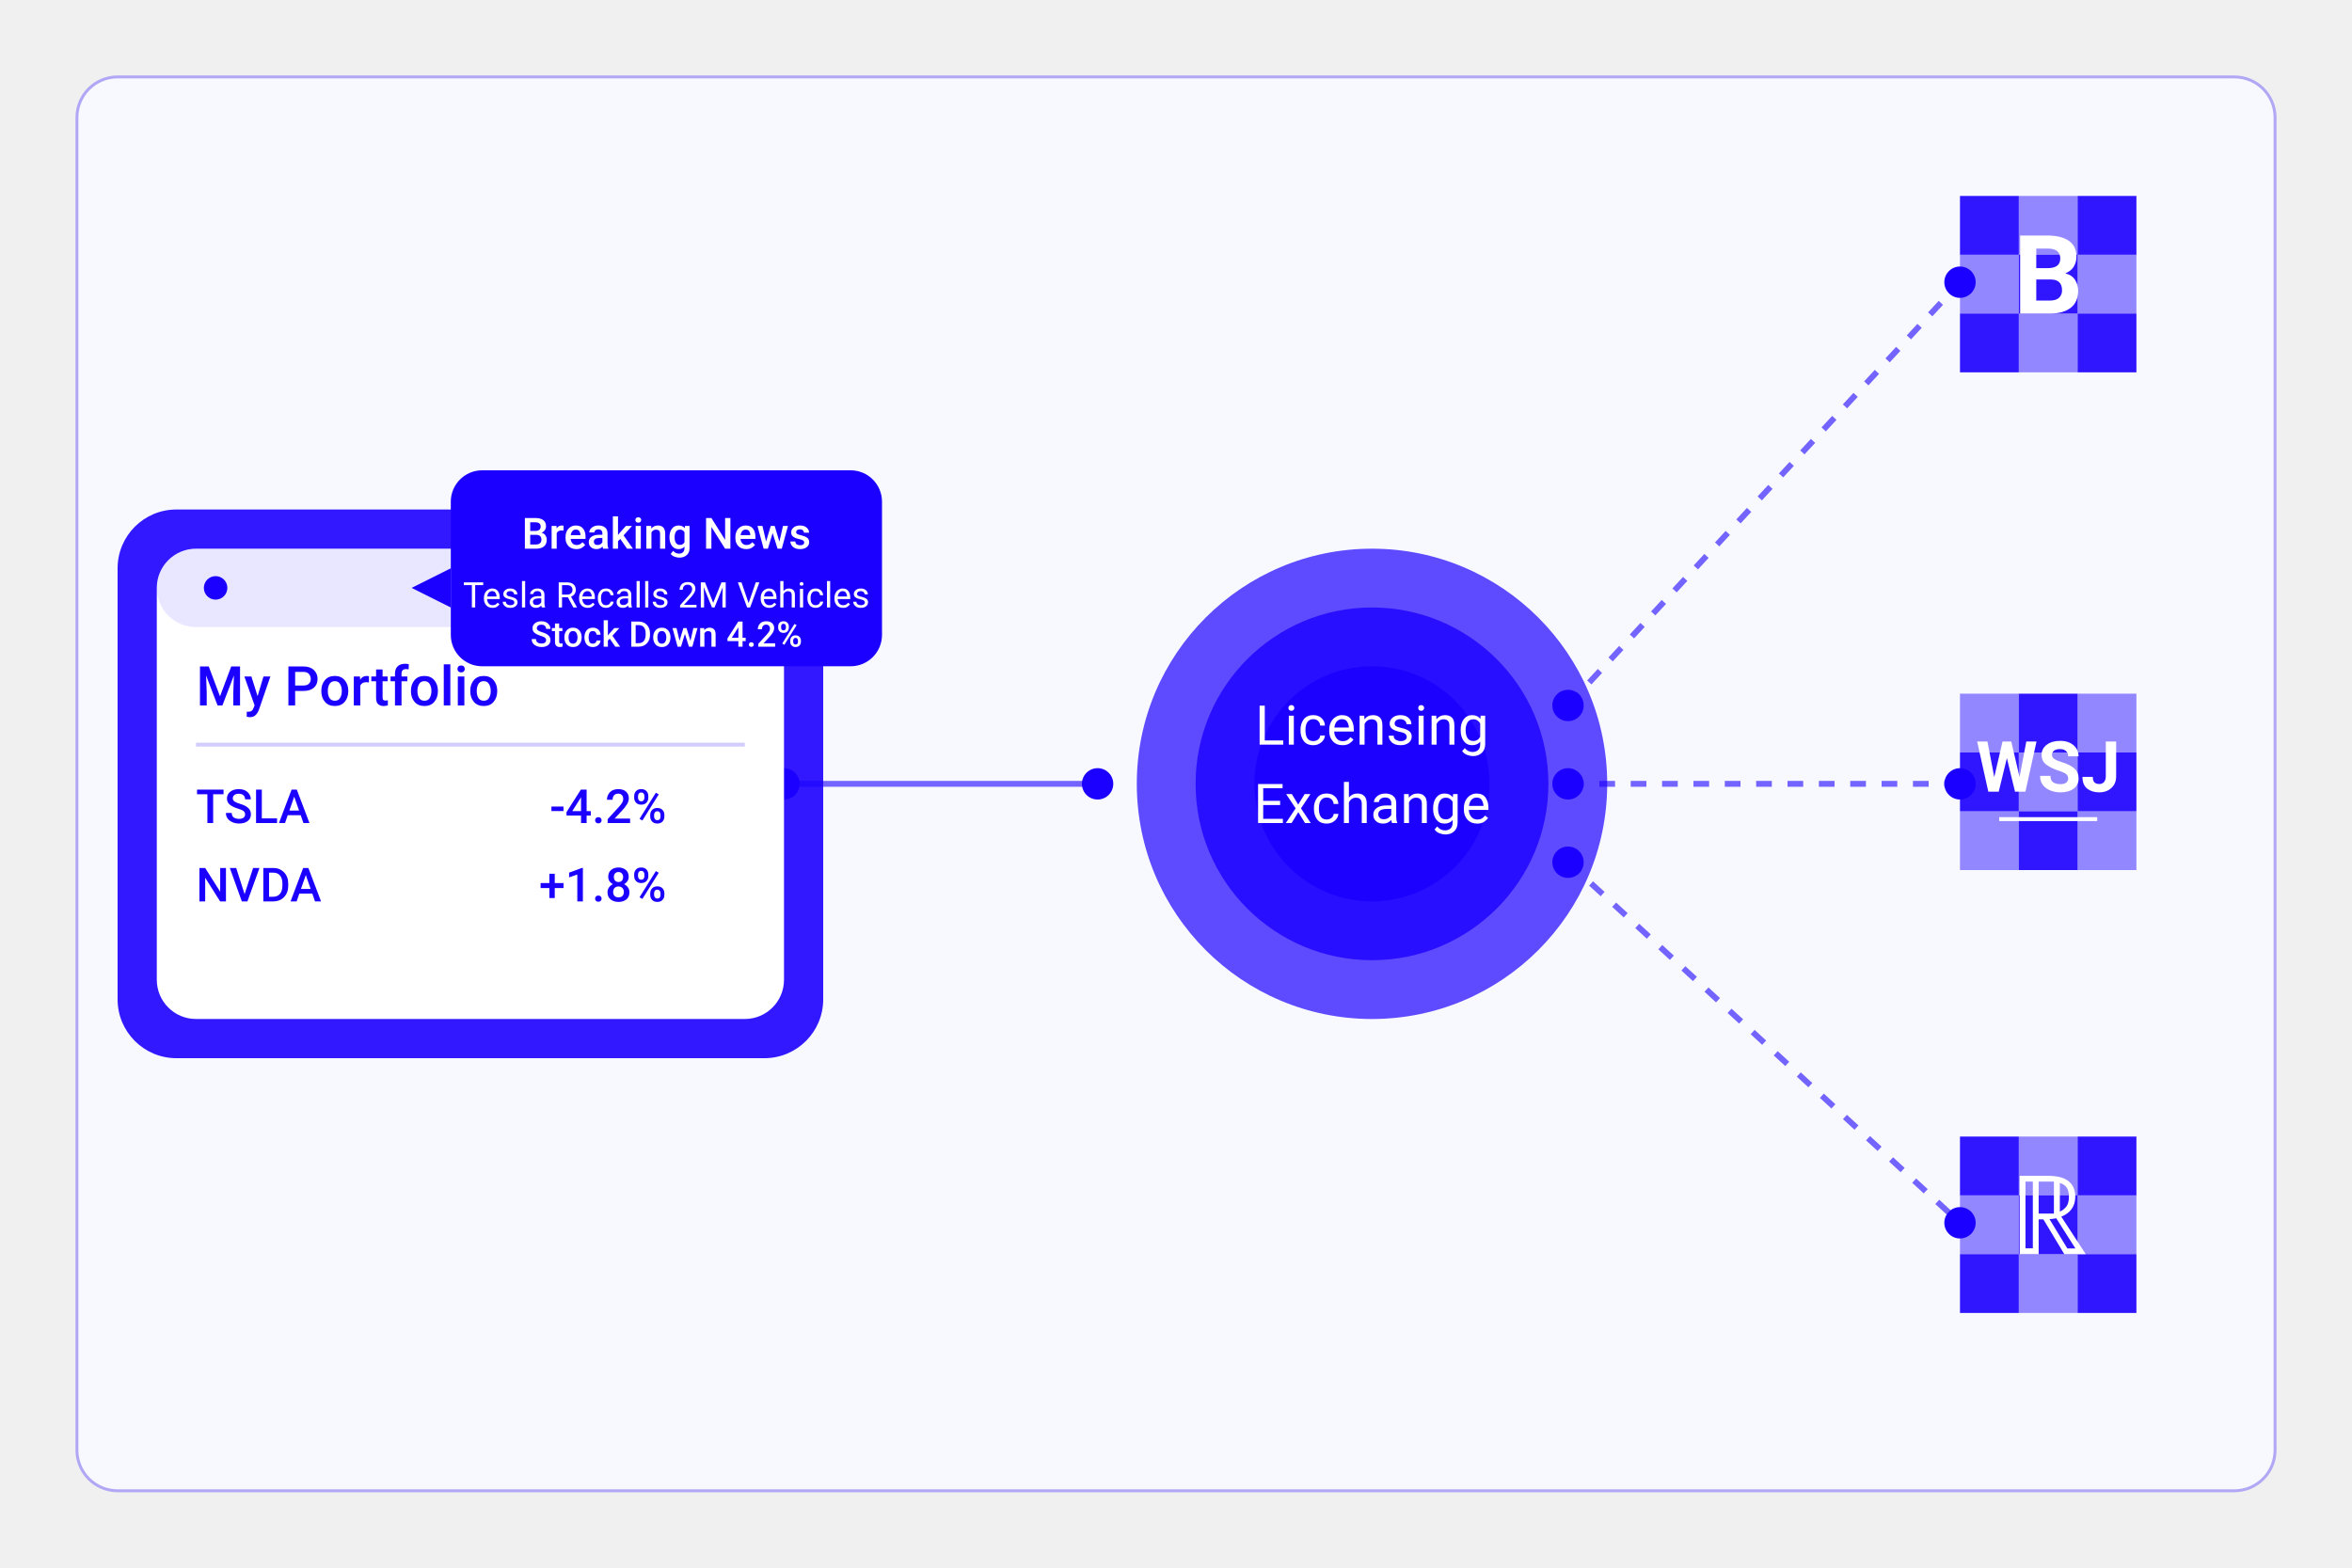
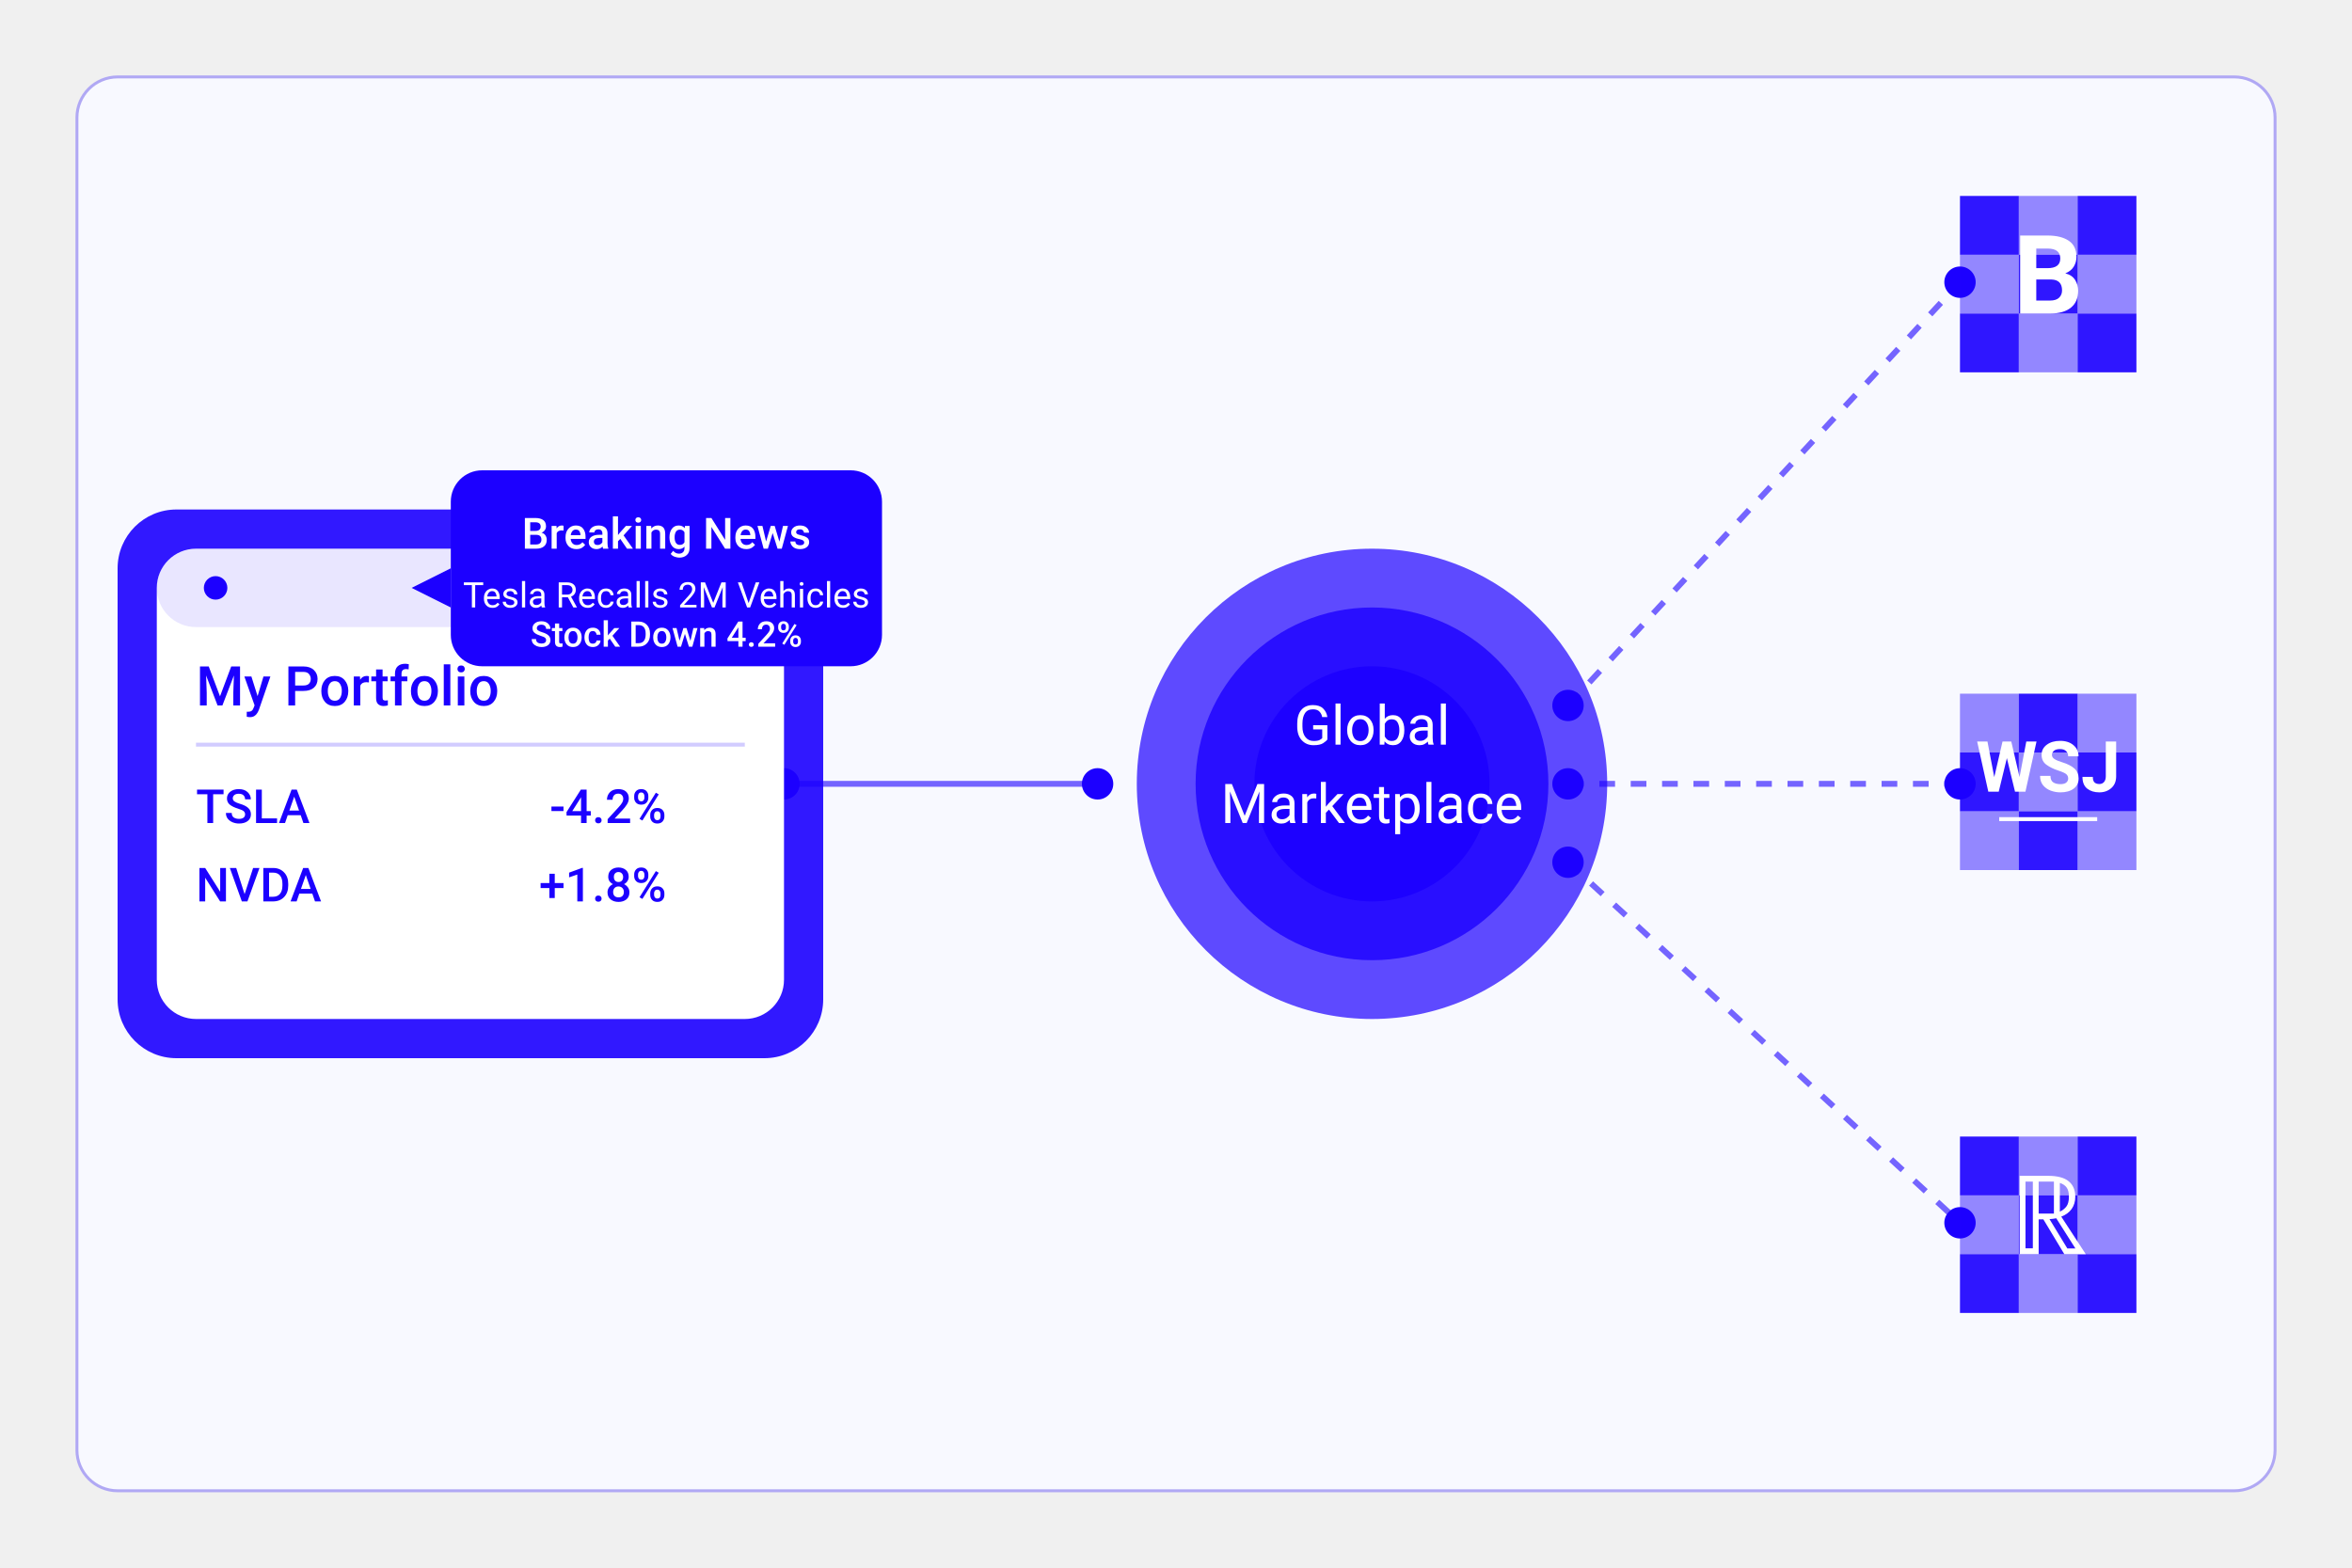
<svg xmlns="http://www.w3.org/2000/svg" viewBox="0 0 600 400">
  <rect x="20" y="20" width="560" height="360" rx="10" fill="#F8F9FF" stroke="#1c00ff" stroke-width="1.5" opacity="0.3" />
  <g transform="translate(0, 0)">
    <rect x="20" y="20" width="560" height="360" rx="10" fill="#F8F9FF" />
    <g id="connections">
      <line x1="200" y1="200" x2="280" y2="200" stroke="#1c00ff" stroke-width="1.5" opacity="0.6" />
-       <line x1="400" y1="180" x2="500" y2="72" stroke="#1c00ff" stroke-width="1.5" opacity="0.6" stroke-dasharray="4,4" />
-       <line x1="400" y1="200" x2="500" y2="200" stroke="#1c00ff" stroke-width="1.5" opacity="0.6" stroke-dasharray="4,4" />
-       <line x1="400" y1="220" x2="500" y2="312" stroke="#1c00ff" stroke-width="1.5" opacity="0.6" stroke-dasharray="4,4" />
+       <line x1="400" y1="180" x2="500" y2="72" stroke="#1c00ff" stroke-width="1.5" opacity="0.6" stroke-dasharray="4,4">
+         <g transform="translate(440, 130)">
+           <rect x="0" y="0" width="30" height="30" fill="#1c00ff" opacity="0.1" />
+           <rect x="0" y="0" width="10" height="10" fill="#ff6b6b" opacity="0.9" />
+           <rect x="10" y="0" width="10" height="10" fill="#4ecdc4" opacity="0.4" />
+           <rect x="20" y="0" width="10" height="10" fill="#ff6b6b" opacity="0.9" />
+           <rect x="0" y="10" width="10" height="10" fill="#4ecdc4" opacity="0.4" />
+           <rect x="10" y="10" width="10" height="10" fill="#ff6b6b" opacity="0.9" />
+           <rect x="20" y="10" width="10" height="10" fill="#4ecdc4" opacity="0.4" />
+           <rect x="0" y="20" width="10" height="10" fill="#ff6b6b" opacity="0.9" />
+           <rect x="10" y="20" width="10" height="10" fill="#4ecdc4" opacity="0.4" />
+           <rect x="20" y="20" width="10" height="10" fill="#ff6b6b" opacity="0.9" />
+         </g>
+       </line>
+       <line x1="400" y1="200" x2="500" y2="200" stroke="#1c00ff" stroke-width="1.5" opacity="0.6" stroke-dasharray="4,4">
+         <g transform="translate(440, 180)">
+           <rect x="0" y="0" width="30" height="30" fill="#1c00ff" opacity="0.1" />
+           <rect x="0" y="0" width="10" height="10" fill="#800020" opacity="0.9" />
+           <rect x="10" y="0" width="10" height="10" fill="#8B0000" opacity="0.4" />
+           <rect x="20" y="0" width="10" height="10" fill="#800020" opacity="0.9" />
+           <rect x="0" y="10" width="10" height="10" fill="#8B0000" opacity="0.4" />
+           <rect x="10" y="10" width="10" height="10" fill="#800020" opacity="0.9" />
+           <rect x="20" y="10" width="10" height="10" fill="#8B0000" opacity="0.4" />
+           <rect x="0" y="20" width="10" height="10" fill="#800020" opacity="0.9" />
+           <rect x="10" y="20" width="10" height="10" fill="#8B0000" opacity="0.4" />
+           <rect x="20" y="20" width="10" height="10" fill="#800020" opacity="0.9" />
+         </g>
+       </line>
+       <line x1="400" y1="220" x2="500" y2="312" stroke="#1c00ff" stroke-width="1.5" opacity="0.6" stroke-dasharray="4,4">
+         <g transform="translate(440, 250)">
+           <rect x="0" y="0" width="30" height="30" fill="#1c00ff" opacity="0.1" />
+           <rect x="0" y="0" width="10" height="10" fill="#228B22" opacity="0.9" />
+           <rect x="10" y="0" width="10" height="10" fill="#2E8B57" opacity="0.4" />
+           <rect x="20" y="0" width="10" height="10" fill="#228B22" opacity="0.9" />
+           <rect x="0" y="10" width="10" height="10" fill="#2E8B57" opacity="0.4" />
+           <rect x="10" y="10" width="10" height="10" fill="#228B22" opacity="0.9" />
+           <rect x="20" y="10" width="10" height="10" fill="#2E8B57" opacity="0.4" />
+           <rect x="0" y="20" width="10" height="10" fill="#228B22" opacity="0.9" />
+           <rect x="10" y="20" width="10" height="10" fill="#2E8B57" opacity="0.4" />
+           <rect x="20" y="20" width="10" height="10" fill="#228B22" opacity="0.9" />
+         </g>
+       </line>
    </g>
    <circle cx="200" cy="200" r="4" fill="#1c00ff" />
    <circle cx="280" cy="200" r="4" fill="#1c00ff" />
    <circle cx="400" cy="180" r="4" fill="#1c00ff" />
    <circle cx="400" cy="200" r="4" fill="#1c00ff" />
    <circle cx="400" cy="220" r="4" fill="#1c00ff" />
    <circle cx="500" cy="72" r="4" fill="#1c00ff" />
    <circle cx="500" cy="200" r="4" fill="#1c00ff" />
    <circle cx="500" cy="312" r="4" fill="#1c00ff" />
    <g transform="translate(30, 130)">
      <rect x="0" y="0" width="180" height="140" rx="15" fill="#1c00ff" opacity="0.9" />
      <rect x="10" y="10" width="160" height="120" rx="10" fill="#FFFFFF" />
      <rect x="10" y="10" width="160" height="20" rx="10" fill="#1c00ff" opacity="0.1" />
      <circle cx="25" cy="20" r="3" fill="#1c00ff" />
      <rect x="135" y="17" width="15" height="6" rx="2" fill="#1c00ff" />
      <text x="20" y="50" fill="#1c00ff" font-family="Roboto" font-size="14" font-weight="500">My Portfolio</text>
      <line x1="20" y1="60" x2="160" y2="60" stroke="#1c00ff" opacity="0.2" />
      <g transform="translate(0,5)">
        <text x="20" y="75" fill="#1c00ff" font-family="Roboto" font-size="12" font-weight="500">TSLA</text>
        <text x="140" y="75" fill="#1c00ff" font-family="Roboto" font-size="12" text-anchor="end" font-weight="500">-4.2%</text>
        <text x="20" y="95" fill="#1c00ff" font-family="Roboto" font-size="12" font-weight="500">NVDA</text>
        <text x="140" y="95" fill="#1c00ff" font-family="Roboto" font-size="12" text-anchor="end" font-weight="500">+1.8%</text>
      </g>
      <g transform="translate(85, -10)">
        <rect x="0" y="0" width="110" height="50" rx="8" fill="#1c00ff" />
        <text x="55" y="20" text-anchor="middle" fill="white" font-family="Roboto" font-size="11" font-weight="500">Breaking News</text>
        <text x="55" y="35" text-anchor="middle" fill="white" font-family="Roboto" font-size="9" font-weight="400">Tesla Recalls 2M Vehicles</text>
        <text x="55" y="45" text-anchor="middle" fill="white" font-family="Roboto" font-size="9" font-weight="500">Stock Down 4.2%</text>
        <path d="M 0 25 L -10 30 L 0 35" fill="#1c00ff" />
      </g>
    </g>
    <g transform="translate(30,0)">
      <circle cx="320" cy="200" r="60" fill="#1c00ff" opacity="0.7" />
      <circle cx="320" cy="200" r="45" fill="#1c00ff" opacity="0.8" />
      <circle cx="320" cy="200" r="30" fill="#1c00ff" opacity="0.9" />
-       <text x="320" y="190" text-anchor="middle" fill="white" font-family="Roboto" font-size="14">Licensing</text>
-       <text x="320" y="210" text-anchor="middle" fill="white" font-family="Roboto" font-size="14">Exchange</text>
+       <text x="320" y="190" text-anchor="middle" fill="white" font-family="Roboto" font-size="14">Global</text>
+       <text x="320" y="210" text-anchor="middle" fill="white" font-family="Roboto" font-size="14">Marketplace</text>
    </g>
    <g transform="translate(500, 50)">
      <rect x="0" y="0" width="45" height="45" fill="#1c00ff" opacity="0.1" />
      <rect x="0" y="0" width="15" height="15" fill="#1c00ff" opacity="0.9" />
      <rect x="15" y="0" width="15" height="15" fill="#1c00ff" opacity="0.4" />
      <rect x="30" y="0" width="15" height="15" fill="#1c00ff" opacity="0.9" />
      <rect x="0" y="15" width="15" height="15" fill="#1c00ff" opacity="0.4" />
      <rect x="15" y="15" width="15" height="15" fill="#1c00ff" opacity="0.9" />
      <rect x="30" y="15" width="15" height="15" fill="#1c00ff" opacity="0.4" />
      <rect x="0" y="30" width="15" height="15" fill="#1c00ff" opacity="0.9" />
      <rect x="15" y="30" width="15" height="15" fill="#1c00ff" opacity="0.4" />
      <rect x="30" y="30" width="15" height="15" fill="#1c00ff" opacity="0.9" />
      <text x="22.5" y="30" text-anchor="middle" dominantBaseline="middle" fill="white" font-family="Roboto" font-size="28" font-weight="bold">B</text>
    </g>
    <g transform="translate(500, 177)">
      <rect x="0" y="0" width="45" height="45" fill="#1c00ff" opacity="0.1" />
      <rect x="0" y="0" width="15" height="15" fill="#1c00ff" opacity="0.4" />
      <rect x="15" y="0" width="15" height="15" fill="#1c00ff" opacity="0.9" />
      <rect x="30" y="0" width="15" height="15" fill="#1c00ff" opacity="0.4" />
      <rect x="0" y="15" width="15" height="15" fill="#1c00ff" opacity="0.9" />
      <rect x="15" y="15" width="15" height="15" fill="#1c00ff" opacity="0.4" />
      <rect x="30" y="15" width="15" height="15" fill="#1c00ff" opacity="0.9" />
      <rect x="0" y="30" width="15" height="15" fill="#1c00ff" opacity="0.4" />
      <rect x="15" y="30" width="15" height="15" fill="#1c00ff" opacity="0.9" />
      <rect x="30" y="30" width="15" height="15" fill="#1c00ff" opacity="0.4" />
      <text x="22.5" y="25" text-anchor="middle" dominantBaseline="middle" fill="white" font-family="Roboto" font-size="18" font-weight="bold">WSJ</text>
      <line x1="10" y1="32" x2="35" y2="32" stroke="white" stroke-width="1" />
    </g>
    <g transform="translate(500, 290)">
      <rect x="0" y="0" width="45" height="45" fill="#1c00ff" opacity="0.1" />
      <rect x="0" y="0" width="15" height="15" fill="#1c00ff" opacity="0.9" />
      <rect x="15" y="0" width="15" height="15" fill="#1c00ff" opacity="0.4" />
      <rect x="30" y="0" width="15" height="15" fill="#1c00ff" opacity="0.9" />
      <rect x="0" y="15" width="15" height="15" fill="#1c00ff" opacity="0.4" />
      <rect x="15" y="15" width="15" height="15" fill="#1c00ff" opacity="0.9" />
      <rect x="30" y="15" width="15" height="15" fill="#1c00ff" opacity="0.4" />
      <rect x="0" y="30" width="15" height="15" fill="#1c00ff" opacity="0.9" />
      <rect x="15" y="30" width="15" height="15" fill="#1c00ff" opacity="0.4" />
      <rect x="30" y="30" width="15" height="15" fill="#1c00ff" opacity="0.9" />
      <text x="22.5" y="30" text-anchor="middle" dominantBaseline="middle" fill="white" font-family="Roboto" font-size="28" font-weight="bold">ℝ</text>
    </g>
  </g>
</svg>
